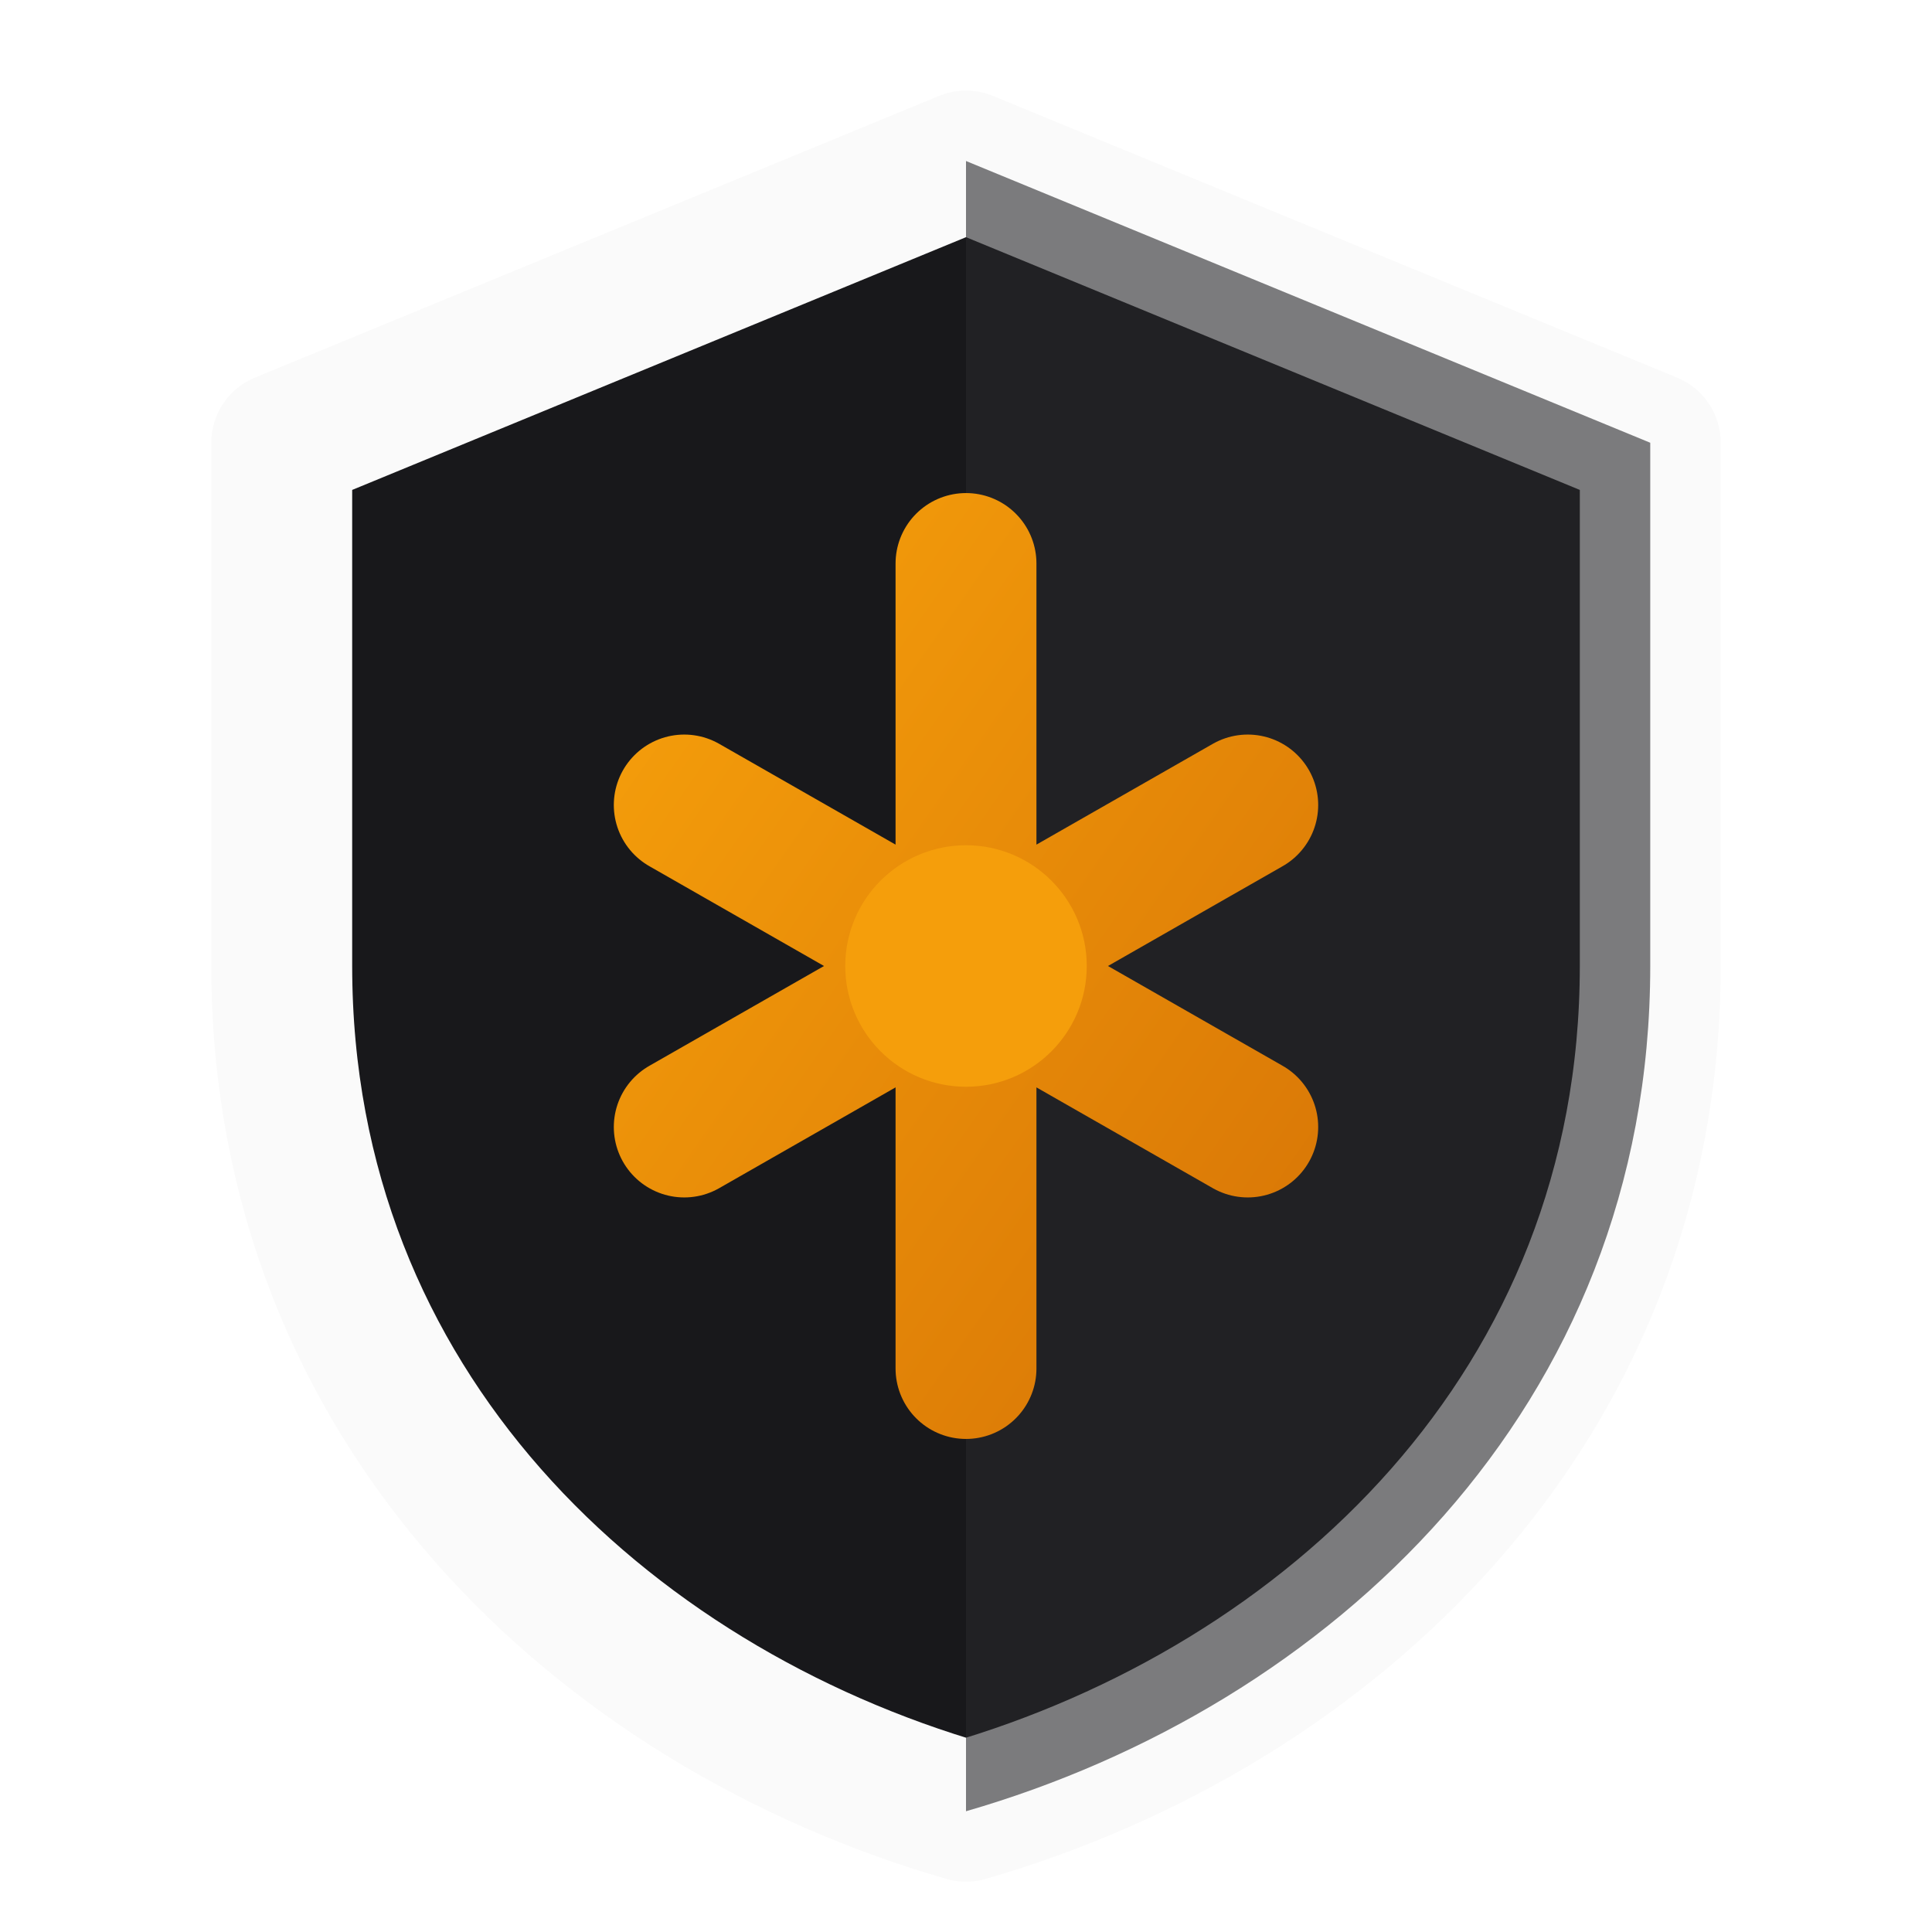
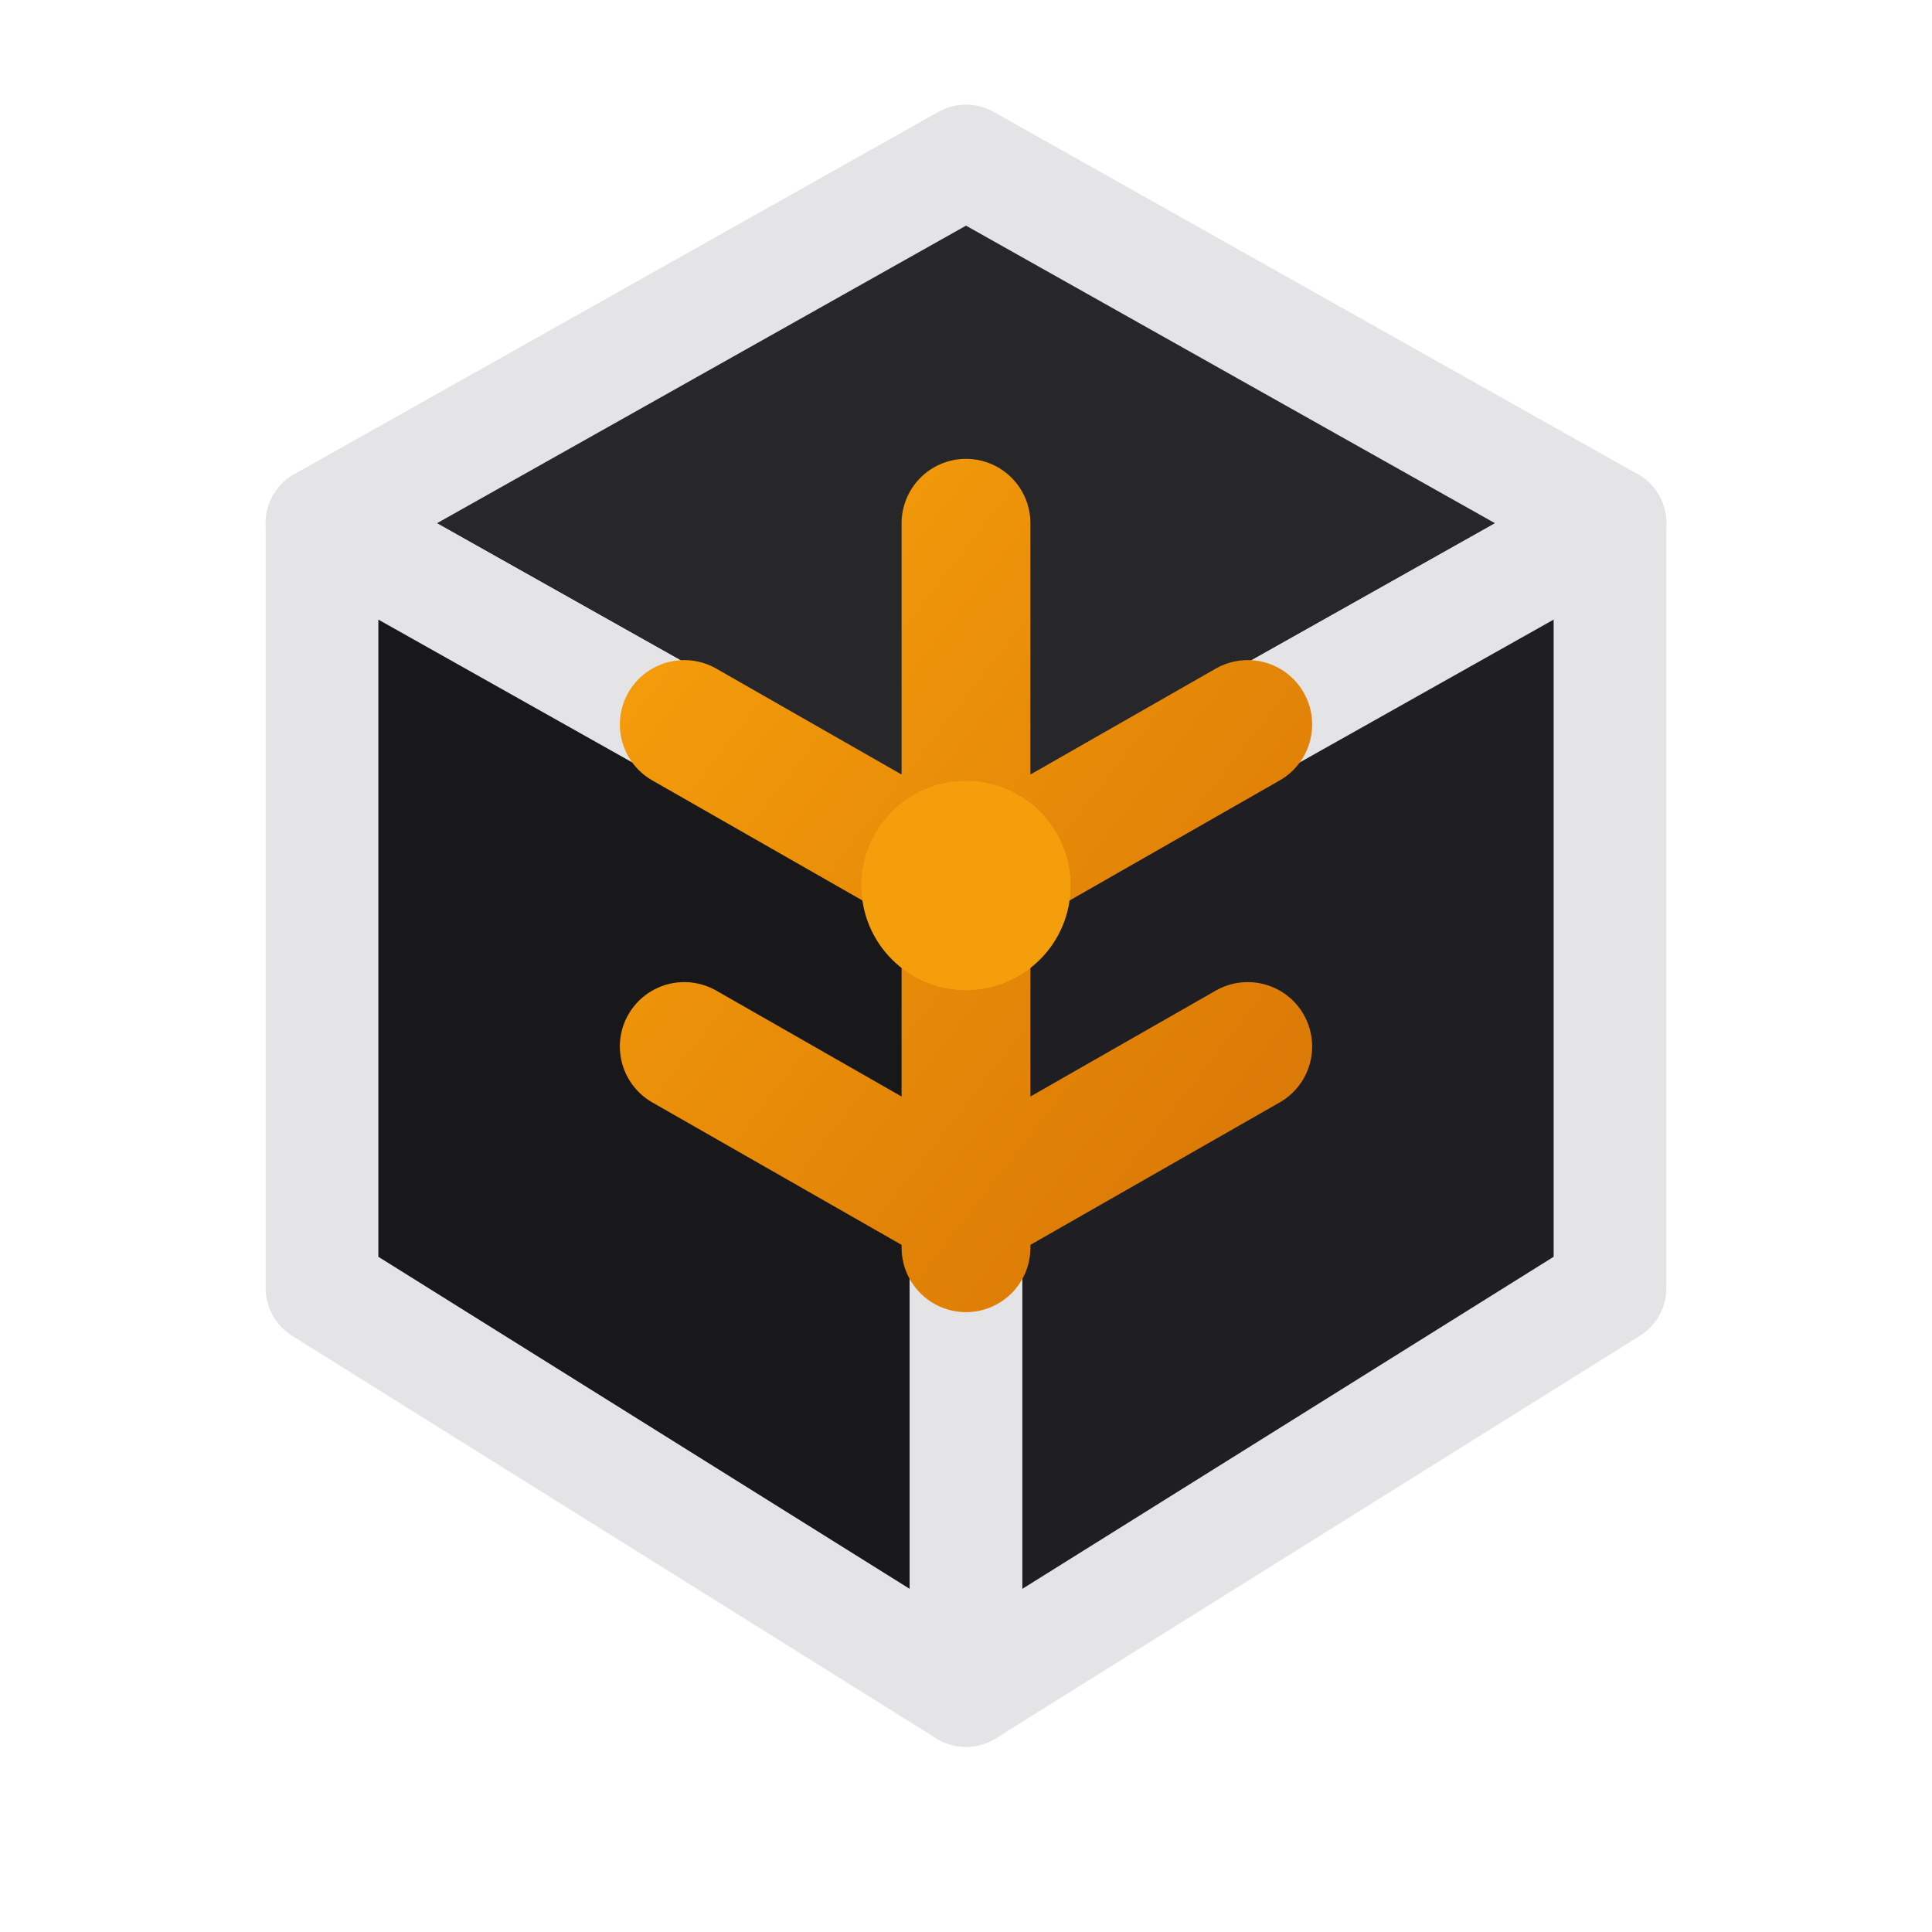
<svg xmlns="http://www.w3.org/2000/svg" width="64" height="64" viewBox="0 0 24 24" fill="none">
  <defs>
-     <linearGradient id="shieldAccent" x1="0%" y1="0%" x2="100%" y2="100%">
+     <linearGradient id="logoPrimaryGradient" x1="0%" y1="0%" x2="100%" y2="100%">
      <stop offset="0%" stop-color="#F59E0B" />
      <stop offset="100%" stop-color="#D97706" />
    </linearGradient>
  </defs>
-   <path d="M12 2L20.5 5.5V12C20.5 17.5 16.5 21.2 12 22.5C7.5 21.2 3.5 17.5 3.5 12V5.5L12 2Z" fill="#18181B" stroke="#FAFAFA" stroke-width="1.75" stroke-linejoin="round" />
-   <path d="M12 2L20.5 5.5V12C20.5 17.5 16.5 21.2 12 22.5V2Z" fill="#27272A" opacity="0.6" />
-   <path d="M12 7V17M8.5 10L12 12M15.5 10L12 12M8.5 14L12 12M15.5 14L12 12" stroke="url(#shieldAccent)" stroke-width="1.75" stroke-linecap="round" stroke-linejoin="round" />
-   <circle cx="12" cy="12" r="1.5" fill="#F59E0B" />
+   <path d="M12 2L20 6.5L12 11L4 6.5L12 2Z" fill="#27272A" stroke="#E4E4E7" stroke-width="1.4" stroke-linejoin="round" />
+   <path d="M4 6.5V16L12 21V11L4 6.5Z" fill="#18181B" stroke="#E4E4E7" stroke-width="1.4" stroke-linejoin="round" />
+   <path d="M12 11V21L20 16V6.5L12 11Z" fill="#1F1F23" stroke="#E4E4E7" stroke-width="1.4" stroke-linejoin="round" />
+   <path d="M12 6.5V15.5M8.5 9L12 11L15.5 9M8.5 13L12 15L15.5 13" stroke="url(#logoPrimaryGradient)" stroke-width="1.6" stroke-linecap="round" stroke-linejoin="round" />
+   <circle cx="12" cy="11" r="1.3" fill="#F59E0B" />
</svg>
